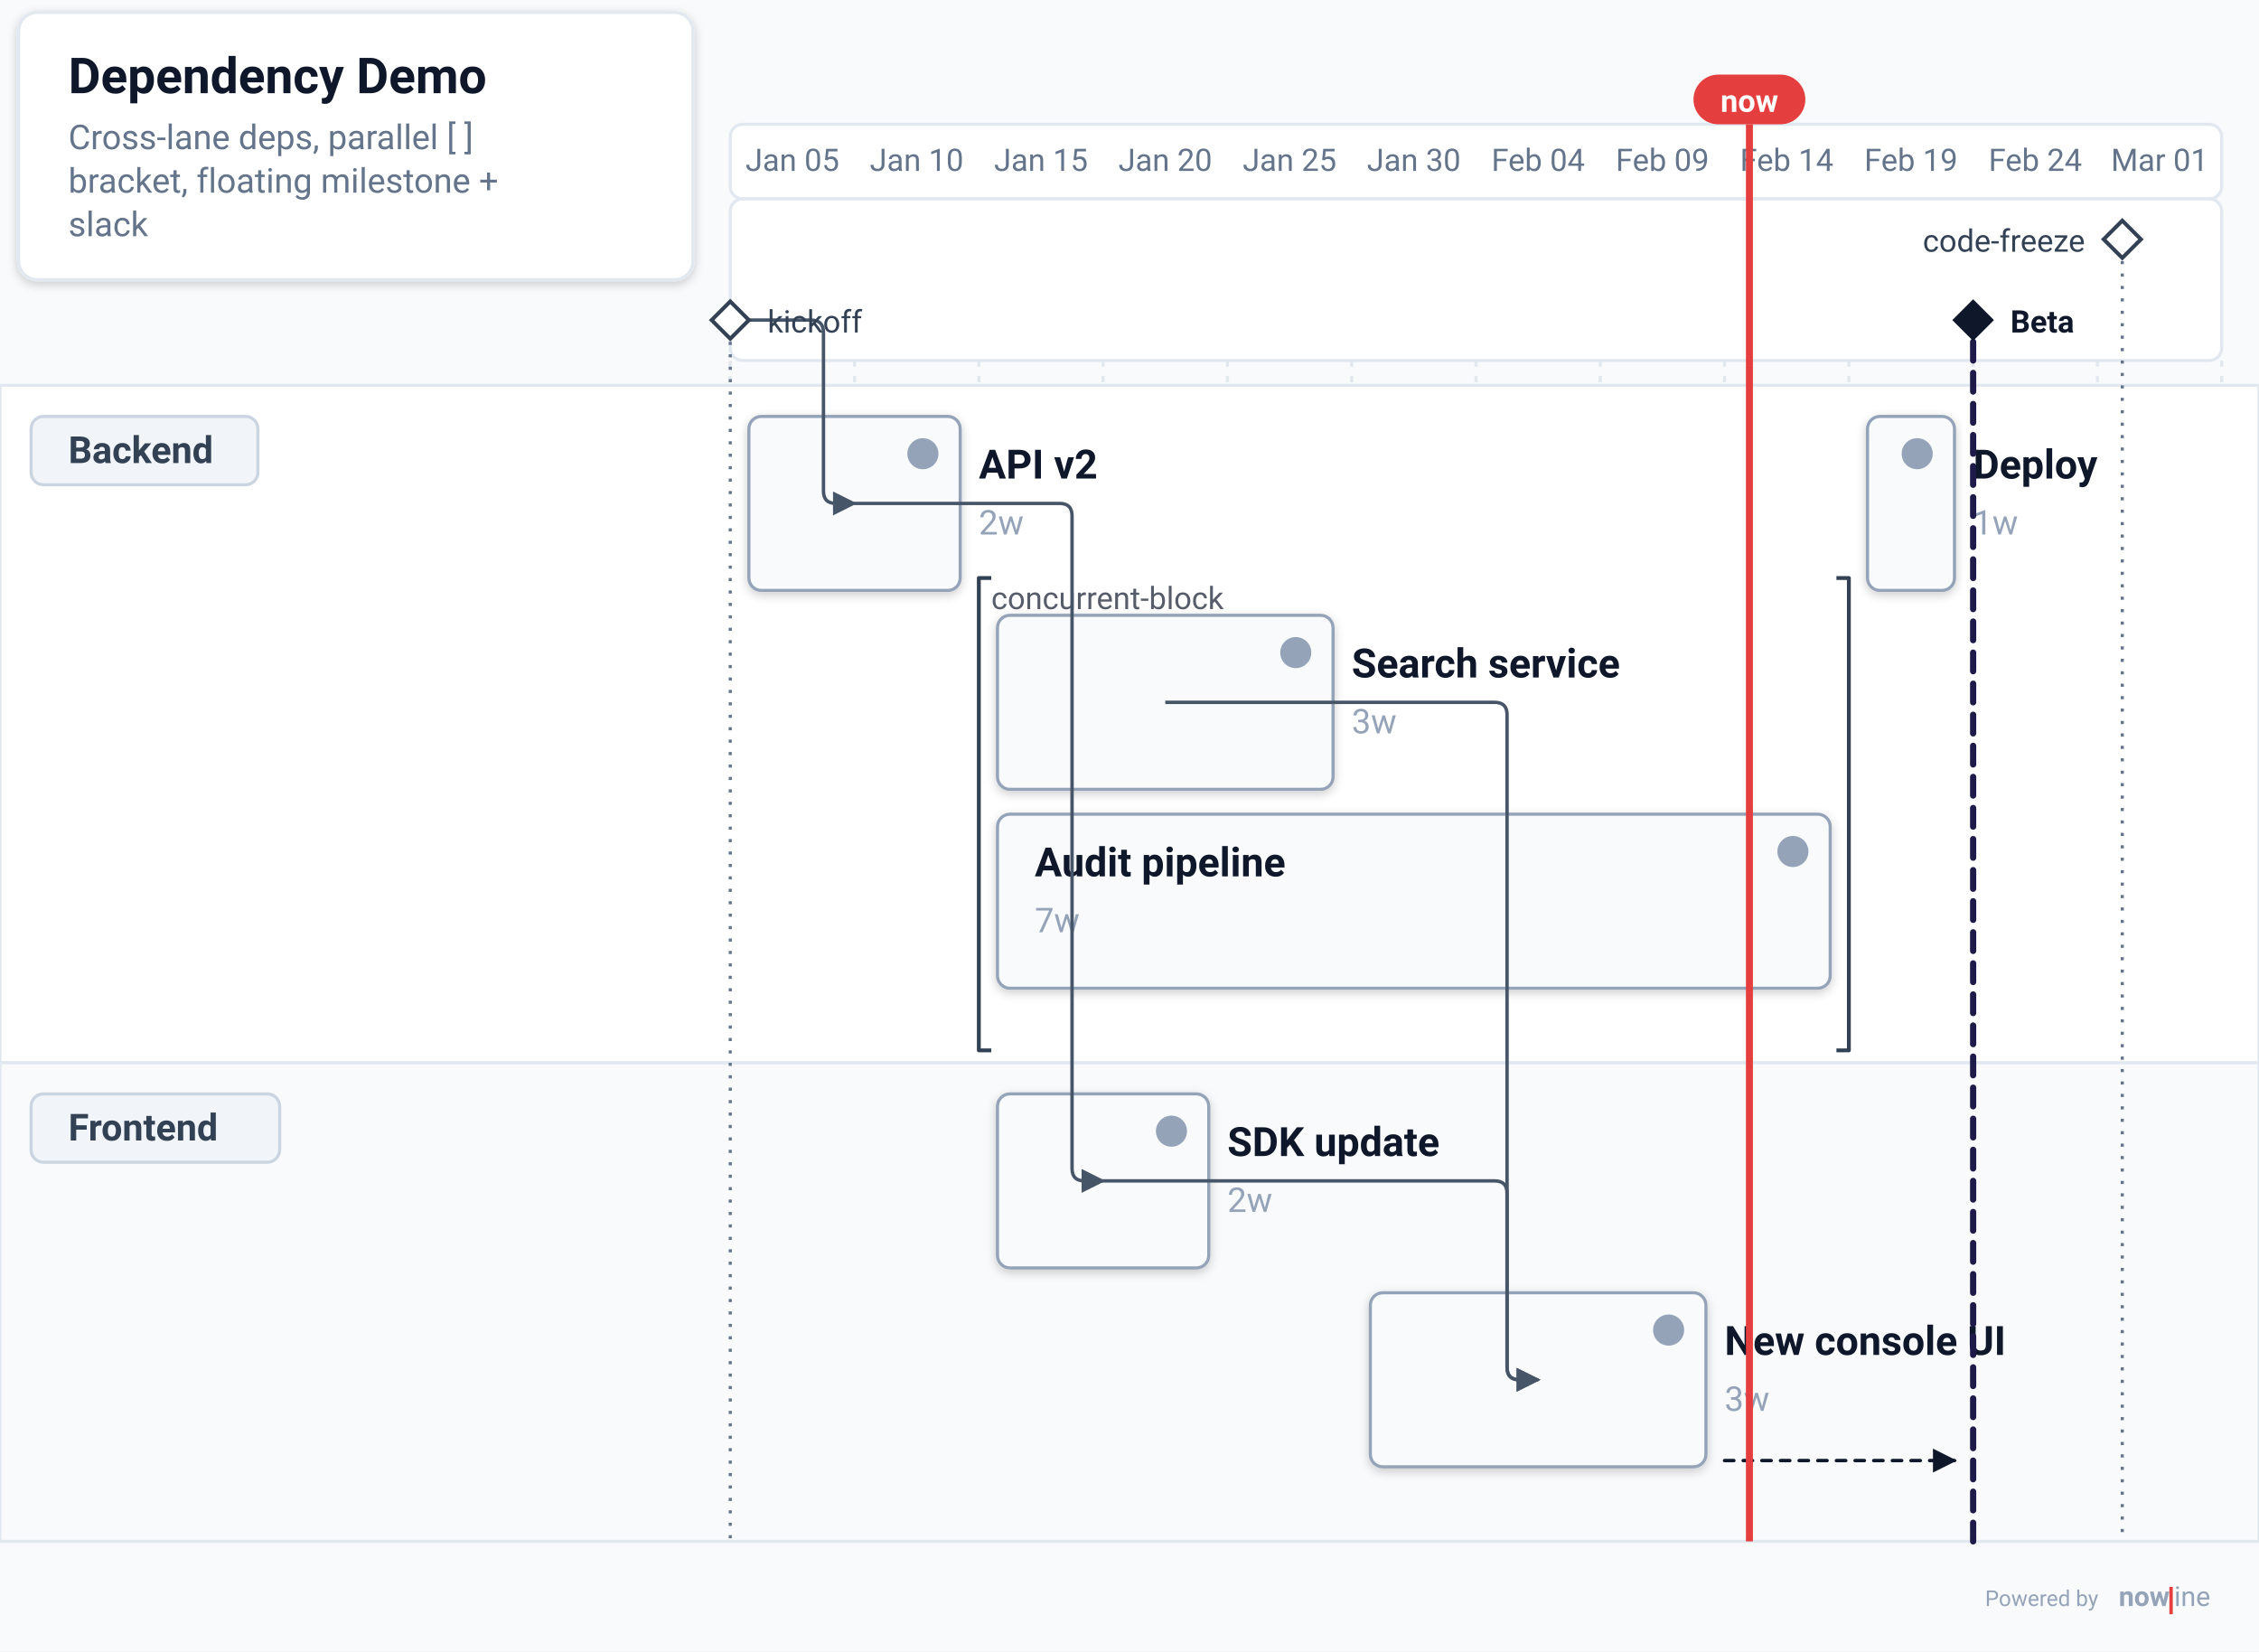
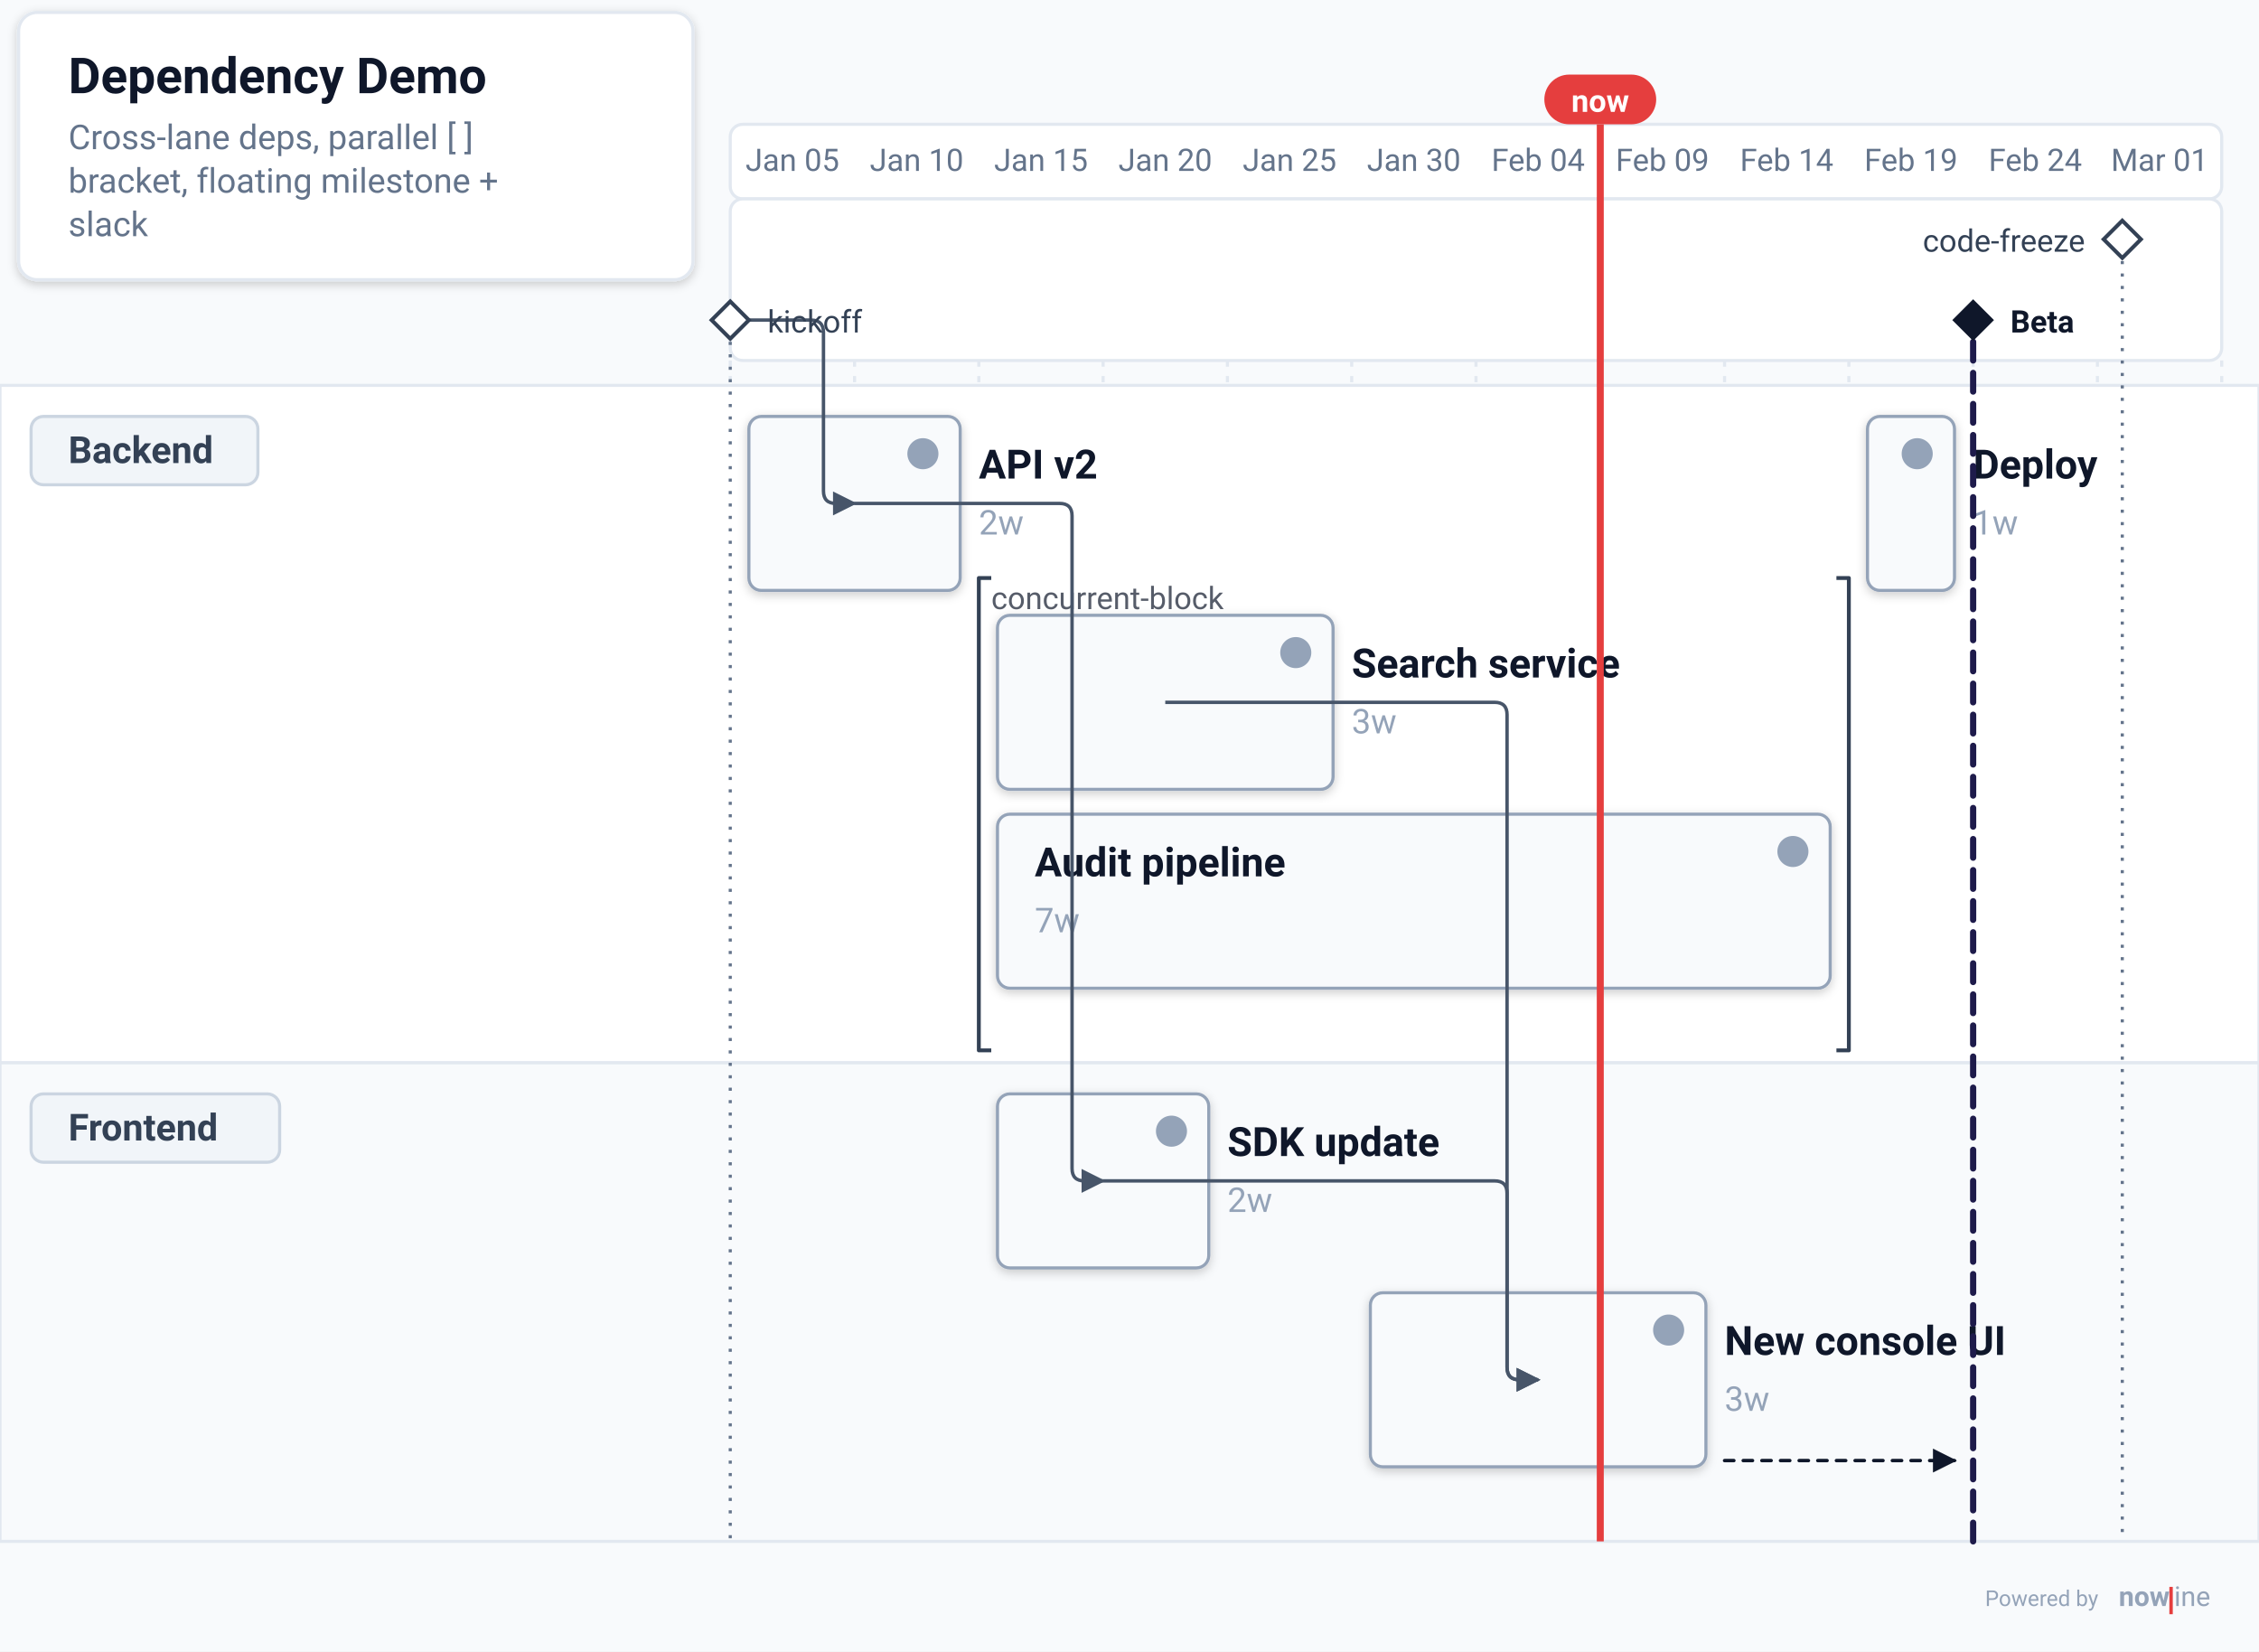
<svg xmlns="http://www.w3.org/2000/svg" data-generator="nowline" data-theme="light" height="531.44" viewBox="0 0 727.02 531.44" width="727.02">
  <defs>
    <filter height="200%" id="nl-0-root-shadow-subtle" width="200%" x="-50%" y="-50%">
      <feGaussianBlur in="SourceAlpha" stdDeviation="1.5" />
      <feOffset dx="0" dy="1" result="offsetblur" />
      <feComponentTransfer>
        <feFuncA type="linear" slope="0.2" />
      </feComponentTransfer>
      <feMerge>
        <feMergeNode />
        <feMergeNode in="SourceGraphic" />
      </feMerge>
    </filter>
    <filter height="200%" id="nl-0-root-shadow-fuzzy" width="200%" x="-50%" y="-50%">
      <feGaussianBlur in="SourceAlpha" stdDeviation="5" />
      <feOffset dx="0" dy="3" result="offsetblur" />
      <feComponentTransfer>
        <feFuncA type="linear" slope="0.3" />
      </feComponentTransfer>
      <feMerge>
        <feMergeNode />
        <feMergeNode in="SourceGraphic" />
      </feMerge>
    </filter>
    <filter height="200%" id="nl-0-root-shadow-hard" width="200%" x="-50%" y="-50%">
      <feGaussianBlur in="SourceAlpha" stdDeviation="0" />
      <feOffset dx="2" dy="2" result="offsetblur" />
      <feComponentTransfer>
        <feFuncA type="linear" slope="0.45" />
      </feComponentTransfer>
      <feMerge>
        <feMergeNode />
        <feMergeNode in="SourceGraphic" />
      </feMerge>
    </filter>
    <marker id="nl-arrow" viewBox="0 0 10 10" refX="9" refY="5" markerWidth="7" markerHeight="7" orient="auto">
      <path d="M 0 0 L 10 5 L 0 10 z" fill="#475569" />
    </marker>
    <marker id="nl-arrow-light" viewBox="0 0 10 10" refX="9" refY="5" markerWidth="7" markerHeight="7" orient="auto">
      <path d="M 0 0 L 10 5 L 0 10 z" fill="#94a3b8" />
    </marker>
    <marker id="nl-arrow-dark" viewBox="0 0 10 10" refX="9" refY="5" markerWidth="7" markerHeight="7" orient="auto">
      <path d="M 0 0 L 10 5 L 0 10 z" fill="#0f172a" />
    </marker>
  </defs>
  <rect fill="#f8fafc" height="531.44" width="727.02" x="0" y="0" />
  <g data-layer="timeline">
    <rect fill="#ffffff" height="24" rx="4" ry="4" stroke="#e2e8f0" stroke-width="1" width="480" x="235.02" y="40" />
    <rect fill="#ffffff" height="52" rx="4" ry="4" stroke="#e2e8f0" stroke-width="1" width="480" x="235.02" y="64" />
    <text fill="#64748b" font-family="system-ui, -apple-system, &quot;Segoe UI&quot;, Roboto, sans-serif" font-size="10" text-anchor="middle" x="255.02" y="55">Jan 05</text>
    <line stroke="#e2e8f0" stroke-dasharray="2 3" stroke-width="1" x1="235.02" x2="235.02" y1="116" y2="496" />
    <text fill="#64748b" font-family="system-ui, -apple-system, &quot;Segoe UI&quot;, Roboto, sans-serif" font-size="10" text-anchor="middle" x="295.02" y="55">Jan 10</text>
    <line stroke="#e2e8f0" stroke-dasharray="2 3" stroke-width="1" x1="275.02" x2="275.02" y1="116" y2="496" />
    <text fill="#64748b" font-family="system-ui, -apple-system, &quot;Segoe UI&quot;, Roboto, sans-serif" font-size="10" text-anchor="middle" x="335.02" y="55">Jan 15</text>
    <line stroke="#e2e8f0" stroke-dasharray="2 3" stroke-width="1" x1="315.02" x2="315.02" y1="116" y2="496" />
    <text fill="#64748b" font-family="system-ui, -apple-system, &quot;Segoe UI&quot;, Roboto, sans-serif" font-size="10" text-anchor="middle" x="375.02" y="55">Jan 20</text>
    <line stroke="#e2e8f0" stroke-dasharray="2 3" stroke-width="1" x1="355.02" x2="355.02" y1="116" y2="496" />
    <text fill="#64748b" font-family="system-ui, -apple-system, &quot;Segoe UI&quot;, Roboto, sans-serif" font-size="10" text-anchor="middle" x="415.02" y="55">Jan 25</text>
    <line stroke="#e2e8f0" stroke-dasharray="2 3" stroke-width="1" x1="395.02" x2="395.02" y1="116" y2="496" />
    <text fill="#64748b" font-family="system-ui, -apple-system, &quot;Segoe UI&quot;, Roboto, sans-serif" font-size="10" text-anchor="middle" x="455.02" y="55">Jan 30</text>
    <line stroke="#e2e8f0" stroke-dasharray="2 3" stroke-width="1" x1="435.02" x2="435.02" y1="116" y2="496" />
    <text fill="#64748b" font-family="system-ui, -apple-system, &quot;Segoe UI&quot;, Roboto, sans-serif" font-size="10" text-anchor="middle" x="495.02" y="55">Feb 04</text>
    <line stroke="#e2e8f0" stroke-dasharray="2 3" stroke-width="1" x1="475.02" x2="475.02" y1="116" y2="496" />
    <text fill="#64748b" font-family="system-ui, -apple-system, &quot;Segoe UI&quot;, Roboto, sans-serif" font-size="10" text-anchor="middle" x="535.02" y="55">Feb 09</text>
    <line stroke="#e2e8f0" stroke-dasharray="2 3" stroke-width="1" x1="515.02" x2="515.02" y1="116" y2="496" />
    <text fill="#64748b" font-family="system-ui, -apple-system, &quot;Segoe UI&quot;, Roboto, sans-serif" font-size="10" text-anchor="middle" x="575.02" y="55">Feb 14</text>
    <line stroke="#e2e8f0" stroke-dasharray="2 3" stroke-width="1" x1="555.02" x2="555.02" y1="116" y2="496" />
    <text fill="#64748b" font-family="system-ui, -apple-system, &quot;Segoe UI&quot;, Roboto, sans-serif" font-size="10" text-anchor="middle" x="615.02" y="55">Feb 19</text>
    <line stroke="#e2e8f0" stroke-dasharray="2 3" stroke-width="1" x1="595.02" x2="595.02" y1="116" y2="496" />
    <text fill="#64748b" font-family="system-ui, -apple-system, &quot;Segoe UI&quot;, Roboto, sans-serif" font-size="10" text-anchor="middle" x="655.02" y="55">Feb 24</text>
    <line stroke="#e2e8f0" stroke-dasharray="2 3" stroke-width="1" x1="635.02" x2="635.02" y1="116" y2="496" />
    <text fill="#64748b" font-family="system-ui, -apple-system, &quot;Segoe UI&quot;, Roboto, sans-serif" font-size="10" text-anchor="middle" x="695.02" y="55">Mar 01</text>
    <line stroke="#e2e8f0" stroke-dasharray="2 3" stroke-width="1" x1="675.02" x2="675.02" y1="116" y2="496" />
    <line stroke="#e2e8f0" stroke-dasharray="2 3" stroke-width="1" x1="715.02" x2="715.02" y1="116" y2="496" />
  </g>
  <g data-id="backend" data-layer="swimlane">
    <rect fill="#ffffff" height="218" stroke="#e2e8f0" stroke-width="1" width="727.02" x="0" y="124" />
    <rect fill="#f1f5f9" height="22" rx="4" ry="4" stroke="#cbd5e1" stroke-width="1" width="73" x="10" y="134" />
    <text fill="#334155" font-family="system-ui, -apple-system, &quot;Segoe UI&quot;, Roboto, sans-serif" font-size="12" font-weight="600" x="22" y="149">Backend</text>
    <g data-id="api" data-layer="item">
      <rect fill="#f8fafc" filter="url(#nl-0-root-shadow-subtle)" height="56" rx="4" ry="4" stroke="#94a3b8" stroke-width="1" width="68" x="241.02" y="134" />
      <circle cx="297.02" cy="146" fill="#94a3b8" r="5" />
      <text fill="#0f172a" font-family="system-ui, -apple-system, &quot;Segoe UI&quot;, Roboto, sans-serif" font-size="13" font-weight="600" x="315.02" y="154">API v2</text>
      <text fill="#94a3b8" font-family="system-ui, -apple-system, &quot;Segoe UI&quot;, Roboto, sans-serif" font-size="11" x="315.02" y="172">2w</text>
    </g>
    <g data-id="concurrent-block" data-layer="parallel">
      <path d="M319.02 186 H315.02 V338 H319.02" fill="none" stroke="#334155" stroke-linejoin="round" stroke-width="1.25" />
      <path d="M591.02 186 H595.02 V338 H591.02" fill="none" stroke="#334155" stroke-linejoin="round" stroke-width="1.25" />
      <text fill="#0f172a" fill-opacity="0.7" font-family="system-ui, -apple-system, &quot;Segoe UI&quot;, Roboto, sans-serif" font-size="10" font-style="normal" font-weight="400" x="319.02" y="196">concurrent-block</text>
      <g data-id="search" data-layer="item">
        <rect fill="#f8fafc" filter="url(#nl-0-root-shadow-subtle)" height="56" rx="4" ry="4" stroke="#94a3b8" stroke-width="1" width="108" x="321.02" y="198" />
        <circle cx="417.02" cy="210" fill="#94a3b8" r="5" />
        <text fill="#0f172a" font-family="system-ui, -apple-system, &quot;Segoe UI&quot;, Roboto, sans-serif" font-size="13" font-weight="600" x="435.02" y="218">Search service</text>
        <text fill="#94a3b8" font-family="system-ui, -apple-system, &quot;Segoe UI&quot;, Roboto, sans-serif" font-size="11" x="435.02" y="236">3w</text>
      </g>
      <g data-id="audit" data-layer="item">
        <rect fill="#f8fafc" filter="url(#nl-0-root-shadow-subtle)" height="56" rx="4" ry="4" stroke="#94a3b8" stroke-width="1" width="268" x="321.02" y="262" />
        <circle cx="577.02" cy="274" fill="#94a3b8" r="5" />
        <text fill="#0f172a" font-family="system-ui, -apple-system, &quot;Segoe UI&quot;, Roboto, sans-serif" font-size="13" font-weight="600" x="333.02" y="282">Audit pipeline</text>
        <text fill="#94a3b8" font-family="system-ui, -apple-system, &quot;Segoe UI&quot;, Roboto, sans-serif" font-size="11" x="333.02" y="300">7w</text>
      </g>
    </g>
    <g data-id="deploy" data-layer="item">
      <rect fill="#f8fafc" filter="url(#nl-0-root-shadow-subtle)" height="56" rx="4" ry="4" stroke="#94a3b8" stroke-width="1" width="28" x="601.02" y="134" />
      <circle cx="617.02" cy="146" fill="#94a3b8" r="5" />
      <text fill="#0f172a" font-family="system-ui, -apple-system, &quot;Segoe UI&quot;, Roboto, sans-serif" font-size="13" font-weight="600" x="635.02" y="154">Deploy</text>
      <text fill="#94a3b8" font-family="system-ui, -apple-system, &quot;Segoe UI&quot;, Roboto, sans-serif" font-size="11" x="635.02" y="172">1w</text>
    </g>
  </g>
  <g data-id="frontend" data-layer="swimlane">
    <rect fill="#f8fafc" height="154" stroke="#e2e8f0" stroke-width="1" width="727.02" x="0" y="342" />
    <rect fill="#f1f5f9" height="22" rx="4" ry="4" stroke="#cbd5e1" stroke-width="1" width="80" x="10" y="352" />
    <text fill="#334155" font-family="system-ui, -apple-system, &quot;Segoe UI&quot;, Roboto, sans-serif" font-size="12" font-weight="600" x="22" y="367">Frontend</text>
    <g data-id="sdk" data-layer="item">
      <rect fill="#f8fafc" filter="url(#nl-0-root-shadow-subtle)" height="56" rx="4" ry="4" stroke="#94a3b8" stroke-width="1" width="68" x="321.02" y="352" />
      <circle cx="377.02" cy="364" fill="#94a3b8" r="5" />
      <text fill="#0f172a" font-family="system-ui, -apple-system, &quot;Segoe UI&quot;, Roboto, sans-serif" font-size="13" font-weight="600" x="395.02" y="372">SDK update</text>
      <text fill="#94a3b8" font-family="system-ui, -apple-system, &quot;Segoe UI&quot;, Roboto, sans-serif" font-size="11" x="395.02" y="390">2w</text>
    </g>
    <g data-id="ui" data-layer="item">
      <rect fill="#f8fafc" filter="url(#nl-0-root-shadow-subtle)" height="56" rx="4" ry="4" stroke="#94a3b8" stroke-width="1" width="108" x="441.02" y="416" />
      <circle cx="537.02" cy="428" fill="#94a3b8" r="5" />
      <text fill="#0f172a" font-family="system-ui, -apple-system, &quot;Segoe UI&quot;, Roboto, sans-serif" font-size="13" font-weight="600" x="555.02" y="436">New console UI</text>
      <text fill="#94a3b8" font-family="system-ui, -apple-system, &quot;Segoe UI&quot;, Roboto, sans-serif" font-size="11" x="555.02" y="454">3w</text>
    </g>
  </g>
  <path d="M235.02 103 L261.02 103 Q265.02 103 265.02 107 L265.02 158 Q265.02 162 269.02 162 L275.02 162" fill="none" marker-end="url(#nl-arrow)" stroke="#475569" stroke-linejoin="round" stroke-width="1.1" />
  <path d="M275.02 162 L341.02 162 Q345.02 162 345.02 166 L345.02 376 Q345.02 380 349.02 380 L355.02 380" fill="none" marker-end="url(#nl-arrow)" stroke="#475569" stroke-linejoin="round" stroke-width="1.1" />
  <path d="M355.02 380 L481.02 380 Q485.02 380 485.02 384 L485.02 440 Q485.02 444 489.02 444 L495.02 444" fill="none" marker-end="url(#nl-arrow)" stroke="#475569" stroke-linejoin="round" stroke-width="1.1" />
  <path d="M375.02 226 L481.02 226 Q485.02 226 485.02 230 L485.02 440 Q485.02 444 489.02 444 L495.02 444" fill="none" marker-end="url(#nl-arrow)" stroke="#475569" stroke-linejoin="round" stroke-width="1.1" />
  <line stroke="#64748b" stroke-dasharray="1 3" stroke-width="1" x1="235.02" x2="235.02" y1="110" y2="496" />
  <line stroke="#64748b" stroke-dasharray="1 3" stroke-width="1" x1="683.02" x2="683.02" y1="84" y2="496" />
  <line stroke="#1e1b4b" stroke-dasharray="6 4" stroke-linecap="round" stroke-width="2" x1="635.02" x2="635.02" y1="110" y2="496" />
  <path d="M555.02 470 H629.02" fill="none" marker-end="url(#nl-arrow-dark)" stroke="#0f172a" stroke-dasharray="3 3" stroke-linecap="round" stroke-width="1.1" />
  <g data-id="kickoff" data-layer="anchor">
    <path d="M235.02 97 L241.02 103 L235.02 109 L229.02 103 Z" fill="#ffffff" stroke="#334155" stroke-width="1.25" />
    <text fill="#334155" font-family="system-ui, -apple-system, &quot;Segoe UI&quot;, Roboto, sans-serif" font-size="10" x="247.02" y="107">kickoff</text>
  </g>
  <g data-id="code-freeze" data-layer="anchor">
    <path d="M683.02 71 L689.02 77 L683.02 83 L677.02 77 Z" fill="#ffffff" stroke="#334155" stroke-width="1.25" />
    <text fill="#334155" font-family="system-ui, -apple-system, &quot;Segoe UI&quot;, Roboto, sans-serif" font-size="10" text-anchor="end" x="671.02" y="81">code-freeze</text>
  </g>
  <g data-id="beta" data-layer="milestone">
    <path d="M635.02 97 L641.02 103 L635.02 109 L629.02 103 Z" fill="#0f172a" stroke="#0f172a" stroke-width="1" />
    <text fill="#0f172a" font-family="system-ui, -apple-system, &quot;Segoe UI&quot;, Roboto, sans-serif" font-size="10" font-weight="600" x="647.02" y="107">Beta</text>
  </g>
  <g data-layer="nowline">
-     <line stroke="#e53e3e" stroke-width="2.25" x1="563.02" x2="563.02" y1="40" y2="496" />
-     <rect fill="#e53e3e" height="16" rx="8" ry="8" width="36" x="545.02" y="24" />
-     <text fill="#ffffff" font-family="system-ui, -apple-system, &quot;Segoe UI&quot;, Roboto, sans-serif" font-size="10" font-weight="700" text-anchor="middle" x="563.02" y="36">now</text>
+     <line stroke="#e53e3e" stroke-width="2.25" x1="515.02" x2="515.02" y1="40" y2="496" />
+     <rect fill="#e53e3e" height="16" rx="8" ry="8" width="36" x="497.02" y="24" />
+     <text fill="#ffffff" font-family="system-ui, -apple-system, &quot;Segoe UI&quot;, Roboto, sans-serif" font-size="10" font-weight="700" text-anchor="middle" x="515.02" y="36">now</text>
  </g>
  <g data-id="nl-0-root-header" data-layer="header">
    <rect fill="#ffffff" filter="url(#nl-0-root-shadow-subtle)" height="86" rx="6" ry="6" stroke="#e2e8f0" stroke-width="1" width="217.02" x="6" y="4" />
    <text fill="#0f172a" font-family="system-ui, -apple-system, &quot;Segoe UI&quot;, Roboto, sans-serif" font-size="16" font-weight="600" x="22" y="30">Dependency Demo</text>
    <text fill="#64748b" font-family="system-ui, -apple-system, &quot;Segoe UI&quot;, Roboto, sans-serif" font-size="11" x="22" y="48">Cross-lane deps, parallel [ ]</text>
    <text fill="#64748b" font-family="system-ui, -apple-system, &quot;Segoe UI&quot;, Roboto, sans-serif" font-size="11" x="22" y="62">bracket, floating milestone +</text>
    <text fill="#64748b" font-family="system-ui, -apple-system, &quot;Segoe UI&quot;, Roboto, sans-serif" font-size="11" x="22" y="76">slack</text>
  </g>
  <a aria-label="Powered by nowline" href="https://nowline.io" rel="noopener" target="_blank">
    <g data-layer="attribution">
      <g transform="translate(638.86 508) scale(0.22)">
        <text fill="#94a3b8" font-family="system-ui, -apple-system, &quot;Segoe UI&quot;, Roboto, sans-serif" font-size="32" font-weight="400" x="0" y="40">Powered by</text>
        <text fill="#94a3b8" font-family="system-ui, -apple-system, &quot;Segoe UI&quot;, Roboto, sans-serif" font-size="40" font-weight="700" x="195.6" y="40">now</text>
        <rect fill="#e53e3e" height="40" width="5" x="269.6" y="12" />
        <text fill="#94a3b8" font-family="system-ui, -apple-system, &quot;Segoe UI&quot;, Roboto, sans-serif" font-size="40" font-weight="400" x="276.6" y="40">ine</text>
      </g>
    </g>
  </a>
</svg>
